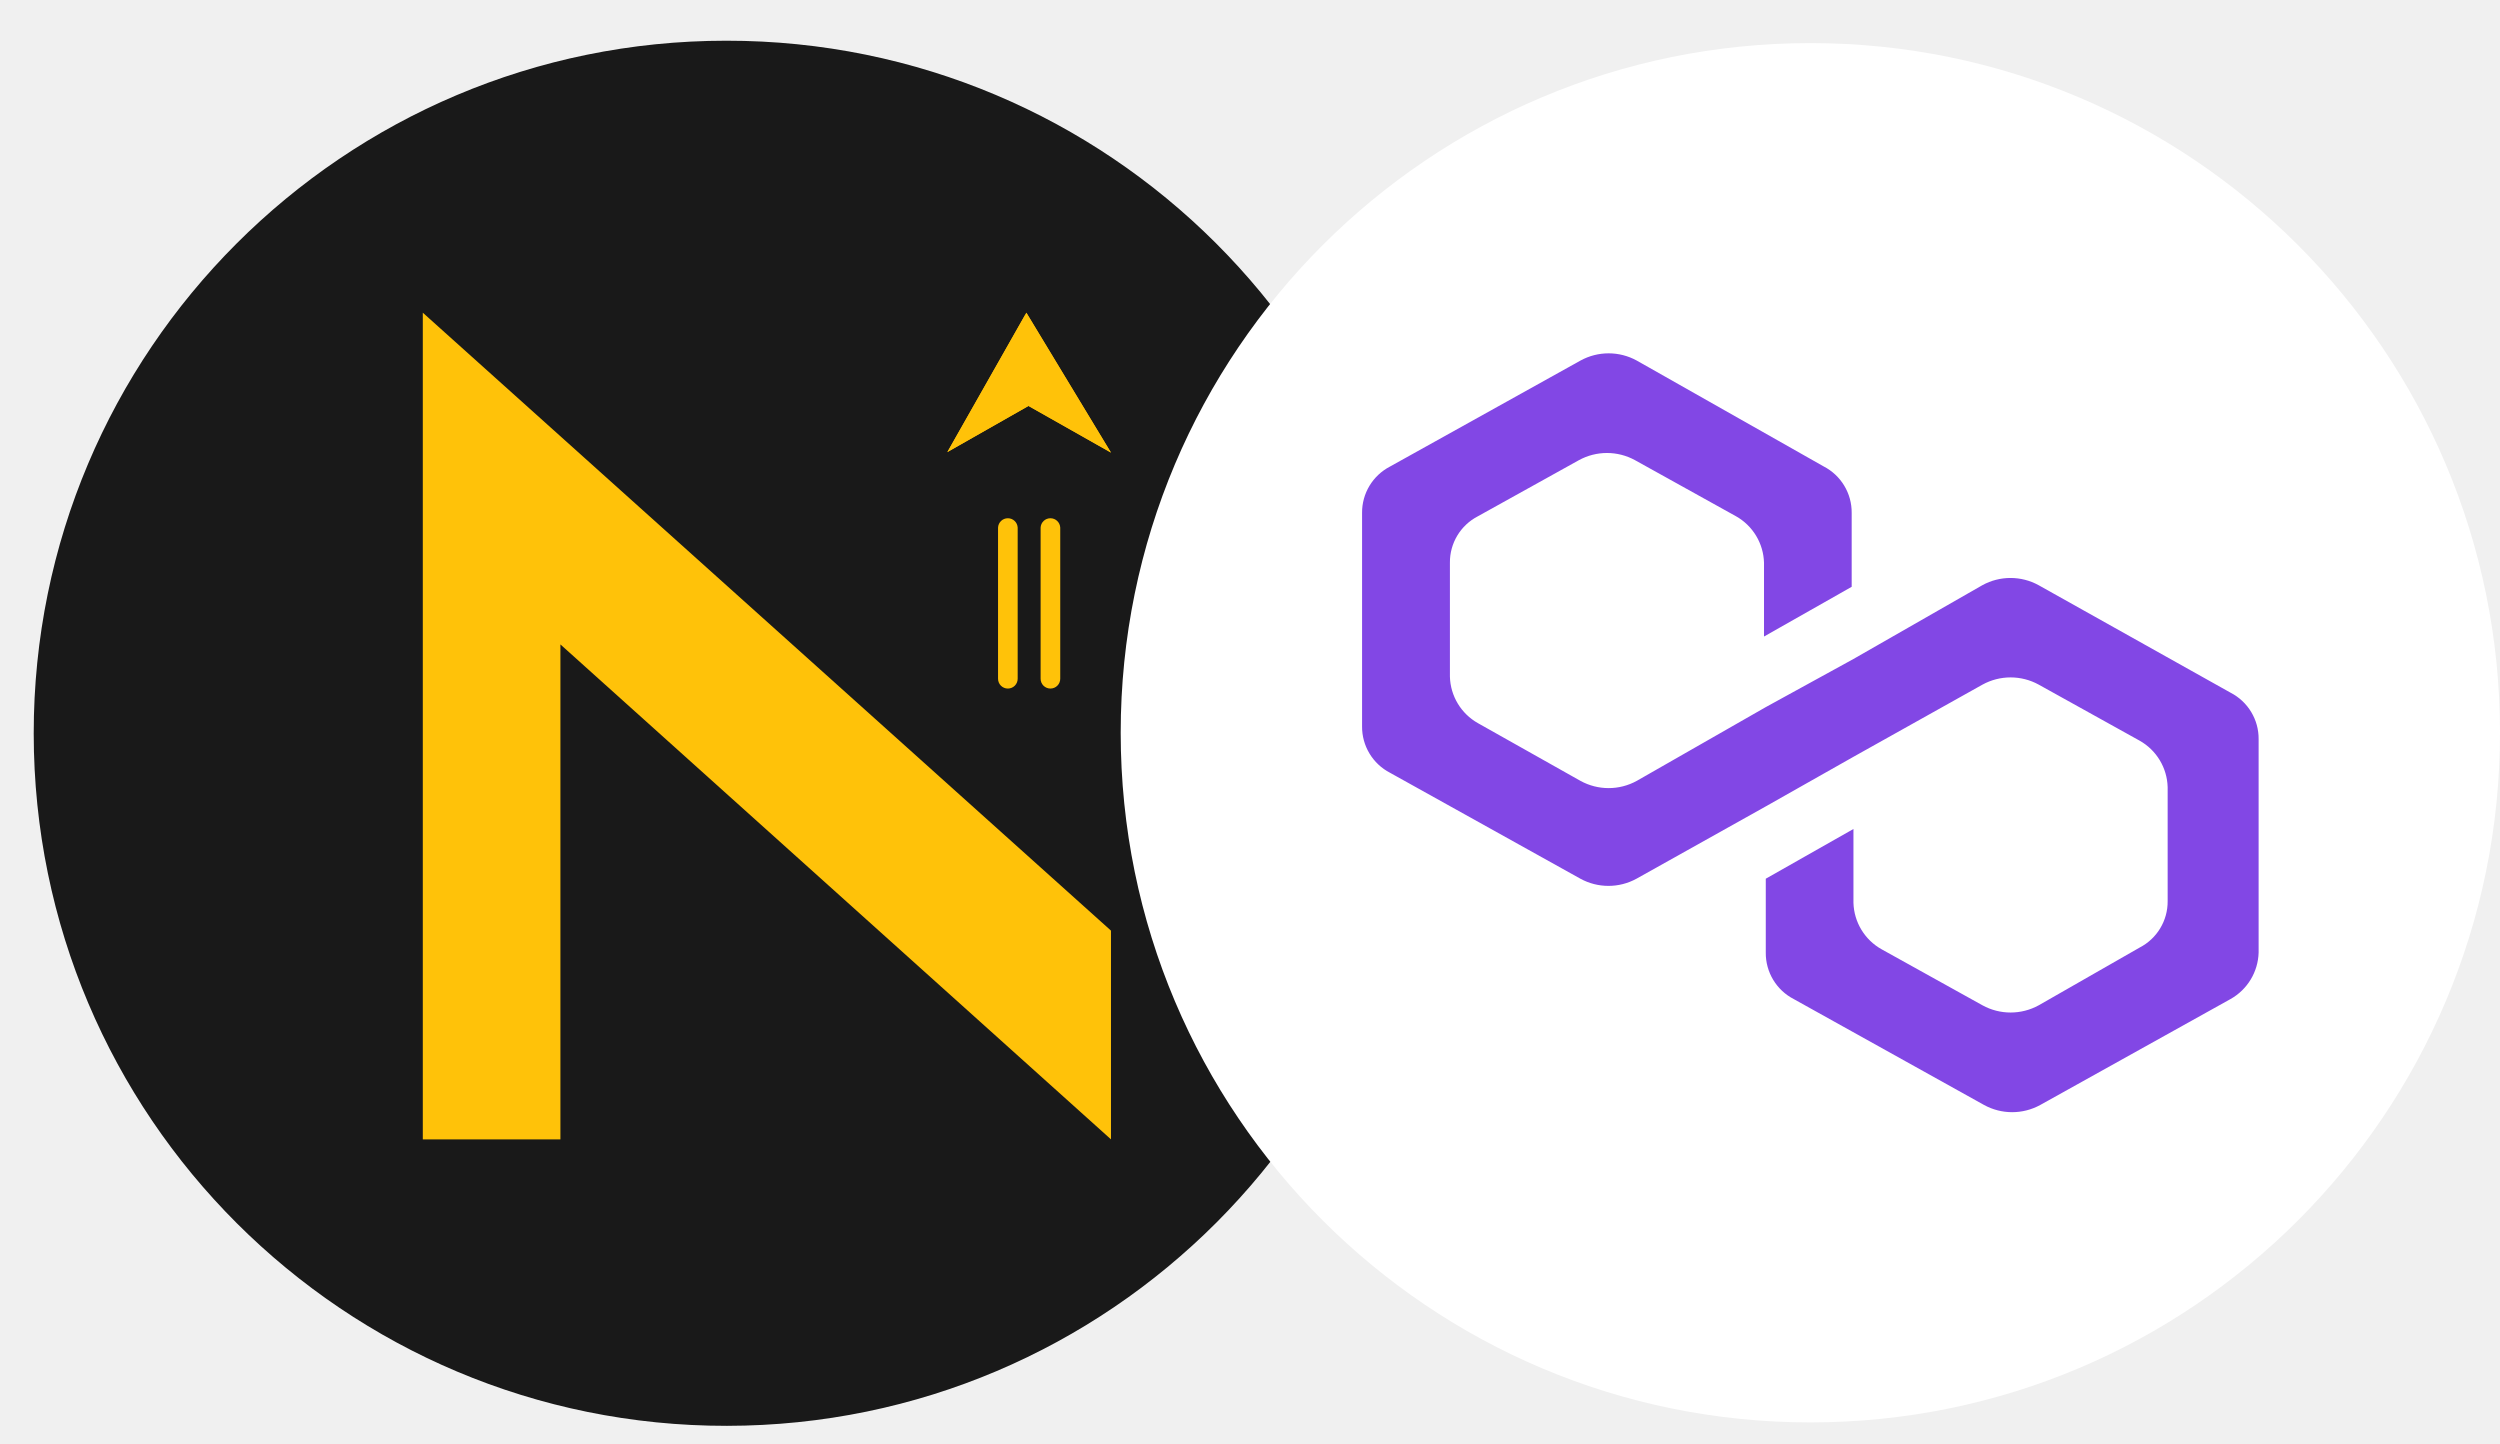
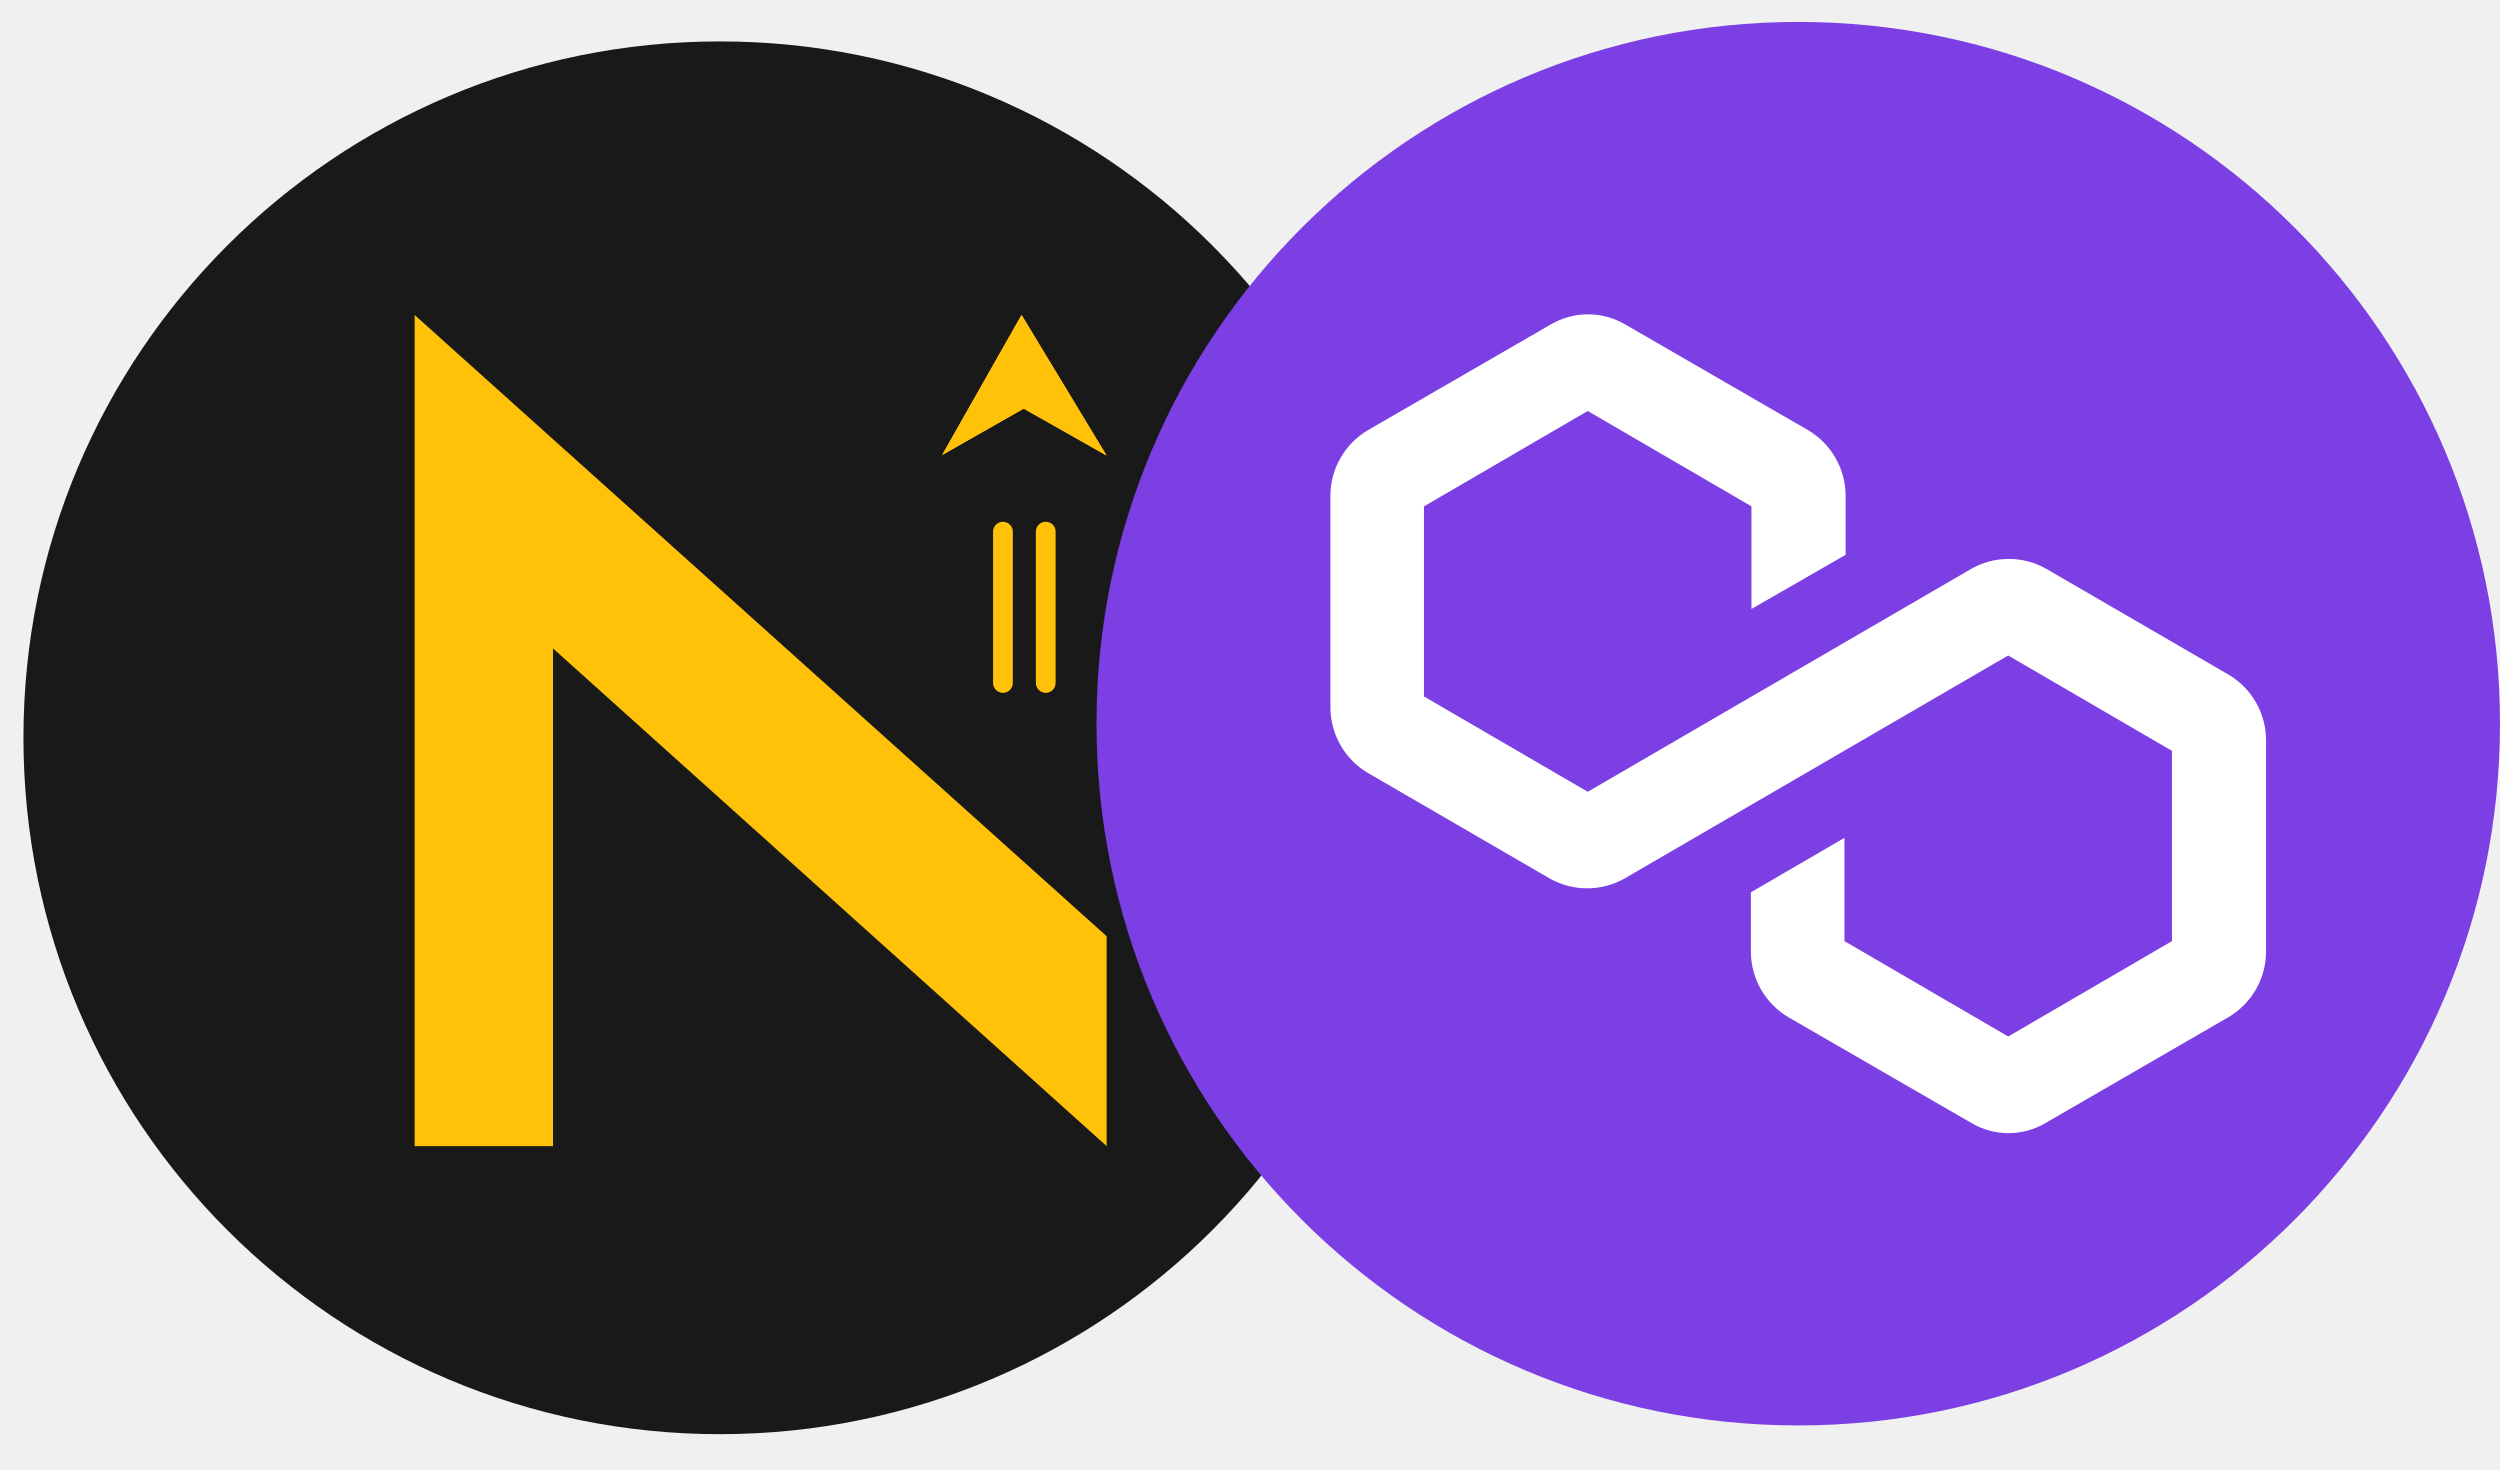
- <svg xmlns="http://www.w3.org/2000/svg" width="116" height="67" viewBox="0 0 116 67">
+ <svg xmlns="http://www.w3.org/2000/svg" width="114" height="67" viewBox="0 0 114 67">
  <defs>
    <style>
      .cls-1 {
        fill: #fff;
      }

      .cls-2 {
        clip-path: url(#clip-path);
      }

      .cls-3 {
        clip-path: url(#clip-path-2);
      }

      .cls-4 {
        clip-path: url(#clip-path-3);
      }

      .cls-5 {
        clip-path: url(#clip-path-4);
      }

      .cls-6 {
+         clip-path: url(#clip-path-5);
+       }
+ 
+       .cls-7 {
        fill: #191919;
      }

-       .cls-7 {
+       .cls-8 {
        fill: #ffc209;
      }

-       .cls-8 {
-         clip-path: url(#clip-path-5);
+       .cls-9 {
+         clip-path: url(#clip-path-6);
      }

-       .cls-9 {
-         fill: #8247e5;
+       .cls-10 {
+         fill: #7b3fe4;
      }
    </style>
    <clipPath id="clip-path">
-       <circle id="Ellipse_2499" data-name="Ellipse 2499" class="cls-1" cx="33.5" cy="33.5" r="33.5" transform="translate(-21641.316 -24913.547)" />
+       <ellipse id="Ellipse_5494" data-name="Ellipse 5494" class="cls-1" cx="33" cy="33.5" rx="33" ry="33.5" transform="translate(-22164.535 -20090.02)" />
    </clipPath>
    <clipPath id="clip-path-2">
-       <rect id="Rectangle_5436" data-name="Rectangle 5436" width="66.47" height="66.151" />
+       <ellipse id="Ellipse_2499" data-name="Ellipse 2499" class="cls-1" cx="33" cy="33.5" rx="33" ry="33.5" transform="translate(0 -0.001)" />
    </clipPath>
    <clipPath id="clip-path-3">
-       <rect id="Rectangle_5435" data-name="Rectangle 5435" width="66.331" height="66.013" />
+       <rect id="Rectangle_5436" data-name="Rectangle 5436" width="65.684" height="65.369" />
    </clipPath>
    <clipPath id="clip-path-4">
-       <rect id="Rectangle_5434" data-name="Rectangle 5434" width="66.331" height="66.151" />
+       <rect id="Rectangle_5435" data-name="Rectangle 5435" width="65.547" height="65.233" />
    </clipPath>
    <clipPath id="clip-path-5">
-       <circle id="Ellipse_2498" data-name="Ellipse 2498" class="cls-1" cx="32" cy="32" r="32" transform="translate(-21755 -24913)" />
+       <rect id="Rectangle_5434" data-name="Rectangle 5434" width="65.547" height="65.369" />
+     </clipPath>
+     <clipPath id="clip-path-6">
+       <circle id="Ellipse_5495" data-name="Ellipse 5495" class="cls-1" cx="32" cy="32" r="32" transform="translate(-22115 -20090)" />
    </clipPath>
  </defs>
-   <g id="Group_13138" data-name="Group 13138" transform="translate(21643 24915)">
-     <g id="Mask_Group_531" data-name="Mask Group 531" class="cls-2" transform="translate(-1.684 -1.453)">
-       <g id="NFTY_20" data-name="NFTY%20" class="cls-3" transform="translate(-21640.926 -24913)">
-         <g id="Group_13137" data-name="Group 13137" class="cls-4" transform="translate(0.139 0.138)">
-           <g id="Group_13136" data-name="Group 13136" class="cls-5">
-             <path id="Path_29941" data-name="Path 29941" class="cls-6" d="M73,40.731A32.135,32.135,0,1,1,40.864,8.643,32.111,32.111,0,0,1,73,40.731Z" transform="translate(-7.695 -7.439)" />
-             <path id="Path_29942" data-name="Path 29942" class="cls-7" d="M49.463,27.319l3.667-6.464,3.925,6.489-3.828-2.165Z" transform="translate(-6.035 -7.028)" />
-             <path id="Path_29943" data-name="Path 29943" class="cls-7" d="M49.463,27.317l3.764-2.14.018.01L53.1,20.9Z" transform="translate(-6.035 -7.027)" />
-             <path id="Path_29944" data-name="Path 29944" class="cls-7" d="M52.987,20.855l-.026.047.141,4.286,3.81,2.156Z" transform="translate(-5.892 -7.028)" />
-             <path id="Path_29945" data-name="Path 29945" class="cls-7" d="M26.077,59.211V20.853L58.008,49.525v9.685L32.462,36.245V59.211Z" transform="translate(-6.988 -7.029)" />
-             <path id="Path_29946" data-name="Path 29946" class="cls-7" d="M52.179,37.983a.455.455,0,0,1-.456-.455V30.515a.456.456,0,0,1,.911,0v7.012A.455.455,0,0,1,52.179,37.983Z" transform="translate(-5.943 -6.719)" />
-             <path id="Path_29947" data-name="Path 29947" class="cls-7" d="M54.076,37.983a.455.455,0,0,1-.456-.455V30.515a.456.456,0,0,1,.911,0v7.012A.455.455,0,0,1,54.076,37.983Z" transform="translate(-5.865 -6.719)" />
+   <g id="Group_19993" data-name="Group 19993" transform="translate(22165 20091)">
+     <g id="Group_19991" data-name="Group 19991">
+       <g id="Mask_Group_702" data-name="Mask Group 702" class="cls-2" transform="translate(-0.465 -0.98)">
+         <g id="Mask_Group_531" data-name="Mask Group 531" class="cls-3" transform="translate(-22164.535 -20090.02)">
+           <g id="NFTY_20" data-name="NFTY%20" class="cls-4" transform="translate(-0.092 0.562)">
+             <g id="Group_13137" data-name="Group 13137" class="cls-5" transform="translate(0.137 0.136)">
+               <g id="Group_13136" data-name="Group 13136" class="cls-6">
+                 <path id="Path_29941" data-name="Path 29941" class="cls-7" d="M71.85,39.965A31.755,31.755,0,1,1,40.093,8.256,31.755,31.755,0,0,1,71.85,39.965Z" transform="translate(-7.316 -7.066)" />
+                 <path id="Path_29942" data-name="Path 29942" class="cls-8" d="M47.248,26.309l3.624-6.388,3.879,6.412-3.783-2.139Z" transform="translate(-4.333 -6.258)" />
+                 <path id="Path_29943" data-name="Path 29943" class="cls-8" d="M47.248,26.305l3.72-2.115.018.01-.143-4.236Z" transform="translate(-4.333 -6.255)" />
+                 <path id="Path_29944" data-name="Path 29944" class="cls-8" d="M50.615,19.921l-.026.046.139,4.235,3.765,2.131Z" transform="translate(-4.077 -6.258)" />
+                 <path id="Path_29945" data-name="Path 29945" class="cls-8" d="M24.909,57.824v-37.9L56.463,48.252v9.571L31.219,35.129V57.824Z" transform="translate(-6.046 -6.259)" />
+                 <path id="Path_29946" data-name="Path 29946" class="cls-8" d="M49.858,36.543a.45.45,0,0,1-.451-.45v-6.93a.451.451,0,0,1,.9,0v6.929a.45.45,0,0,1-.45.451Z" transform="translate(-4.168 -5.648)" />
+                 <path id="Path_29947" data-name="Path 29947" class="cls-8" d="M51.67,36.543a.45.45,0,0,1-.451-.45v-6.93a.451.451,0,0,1,.9,0v6.929a.45.45,0,0,1-.45.451Z" transform="translate(-4.028 -5.648)" />
+               </g>
+             </g>
          </g>
        </g>
      </g>
-     </g>
-     <g id="Mask_Group_530" data-name="Mask Group 530" class="cls-8" transform="translate(164)">
-       <g id="matic-token-inverted-icon" transform="translate(-21755 -24913)">
-         <circle id="Ellipse_2497" data-name="Ellipse 2497" class="cls-1" cx="32" cy="32" r="32" />
-         <path id="Path_29940" data-name="Path 29940" class="cls-9" d="M42.592,25.153a2.708,2.708,0,0,0-2.61,0L34,28.577l-4.068,2.233-5.987,3.423a2.708,2.708,0,0,1-2.61,0l-4.759-2.679a2.554,2.554,0,0,1-1.3-2.158V24.112a2.4,2.4,0,0,1,1.3-2.158l4.682-2.6a2.708,2.708,0,0,1,2.61,0l4.682,2.6a2.554,2.554,0,0,1,1.3,2.158v3.423l4.068-2.307V21.8a2.4,2.4,0,0,0-1.3-2.158l-8.673-4.912a2.708,2.708,0,0,0-2.61,0L12.5,19.646A2.4,2.4,0,0,0,11.2,21.8v9.9a2.4,2.4,0,0,0,1.3,2.158l8.827,4.912a2.708,2.708,0,0,0,2.61,0l5.987-3.349L34,33.116l5.987-3.349a2.708,2.708,0,0,1,2.61,0l4.682,2.6a2.554,2.554,0,0,1,1.3,2.158v5.284a2.4,2.4,0,0,1-1.3,2.158l-4.682,2.679a2.708,2.708,0,0,1-2.61,0l-4.682-2.6A2.554,2.554,0,0,1,34,39.888V36.465l-4.068,2.307V42.2a2.4,2.4,0,0,0,1.3,2.158l8.827,4.912a2.708,2.708,0,0,0,2.61,0L51.5,44.354A2.554,2.554,0,0,0,52.8,42.2V32.3a2.4,2.4,0,0,0-1.3-2.158Z" />
+       <g id="Mask_Group_692" data-name="Mask Group 692" class="cls-9">
+         <g id="Primary_Token" data-name="Primary Token" transform="translate(-22115 -20090)">
+           <circle id="Ellipse_5508" data-name="Ellipse 5508" class="cls-10" cx="32" cy="32" r="32" />
+           <path id="Path_40526" data-name="Path 40526" class="cls-1" d="M53.333,32.747V42.4a3.481,3.481,0,0,1-1.707,2.977L43.293,50.2a3.323,3.323,0,0,1-3.413,0l-8.333-4.817A3.481,3.481,0,0,1,29.84,42.4v-2.71l4.267-2.485v4.71l7.467,4.349,7.467-4.349V33.239L41.573,28.89,24.08,39.059a3.466,3.466,0,0,1-3.413,0l-8.333-4.837a3.482,3.482,0,0,1-1.667-2.974V21.594a3.481,3.481,0,0,1,1.707-2.977L20.706,13.8a3.353,3.353,0,0,1,3.413,0l8.333,4.817a3.481,3.481,0,0,1,1.707,2.977V24.3l-4.293,2.469V22.089L22.4,17.741l-7.467,4.349v8.667L22.4,35.105,39.893,24.936a3.466,3.466,0,0,1,3.413,0l8.333,4.837a3.481,3.481,0,0,1,1.693,2.974Z" />
+         </g>
      </g>
    </g>
  </g>
</svg>
